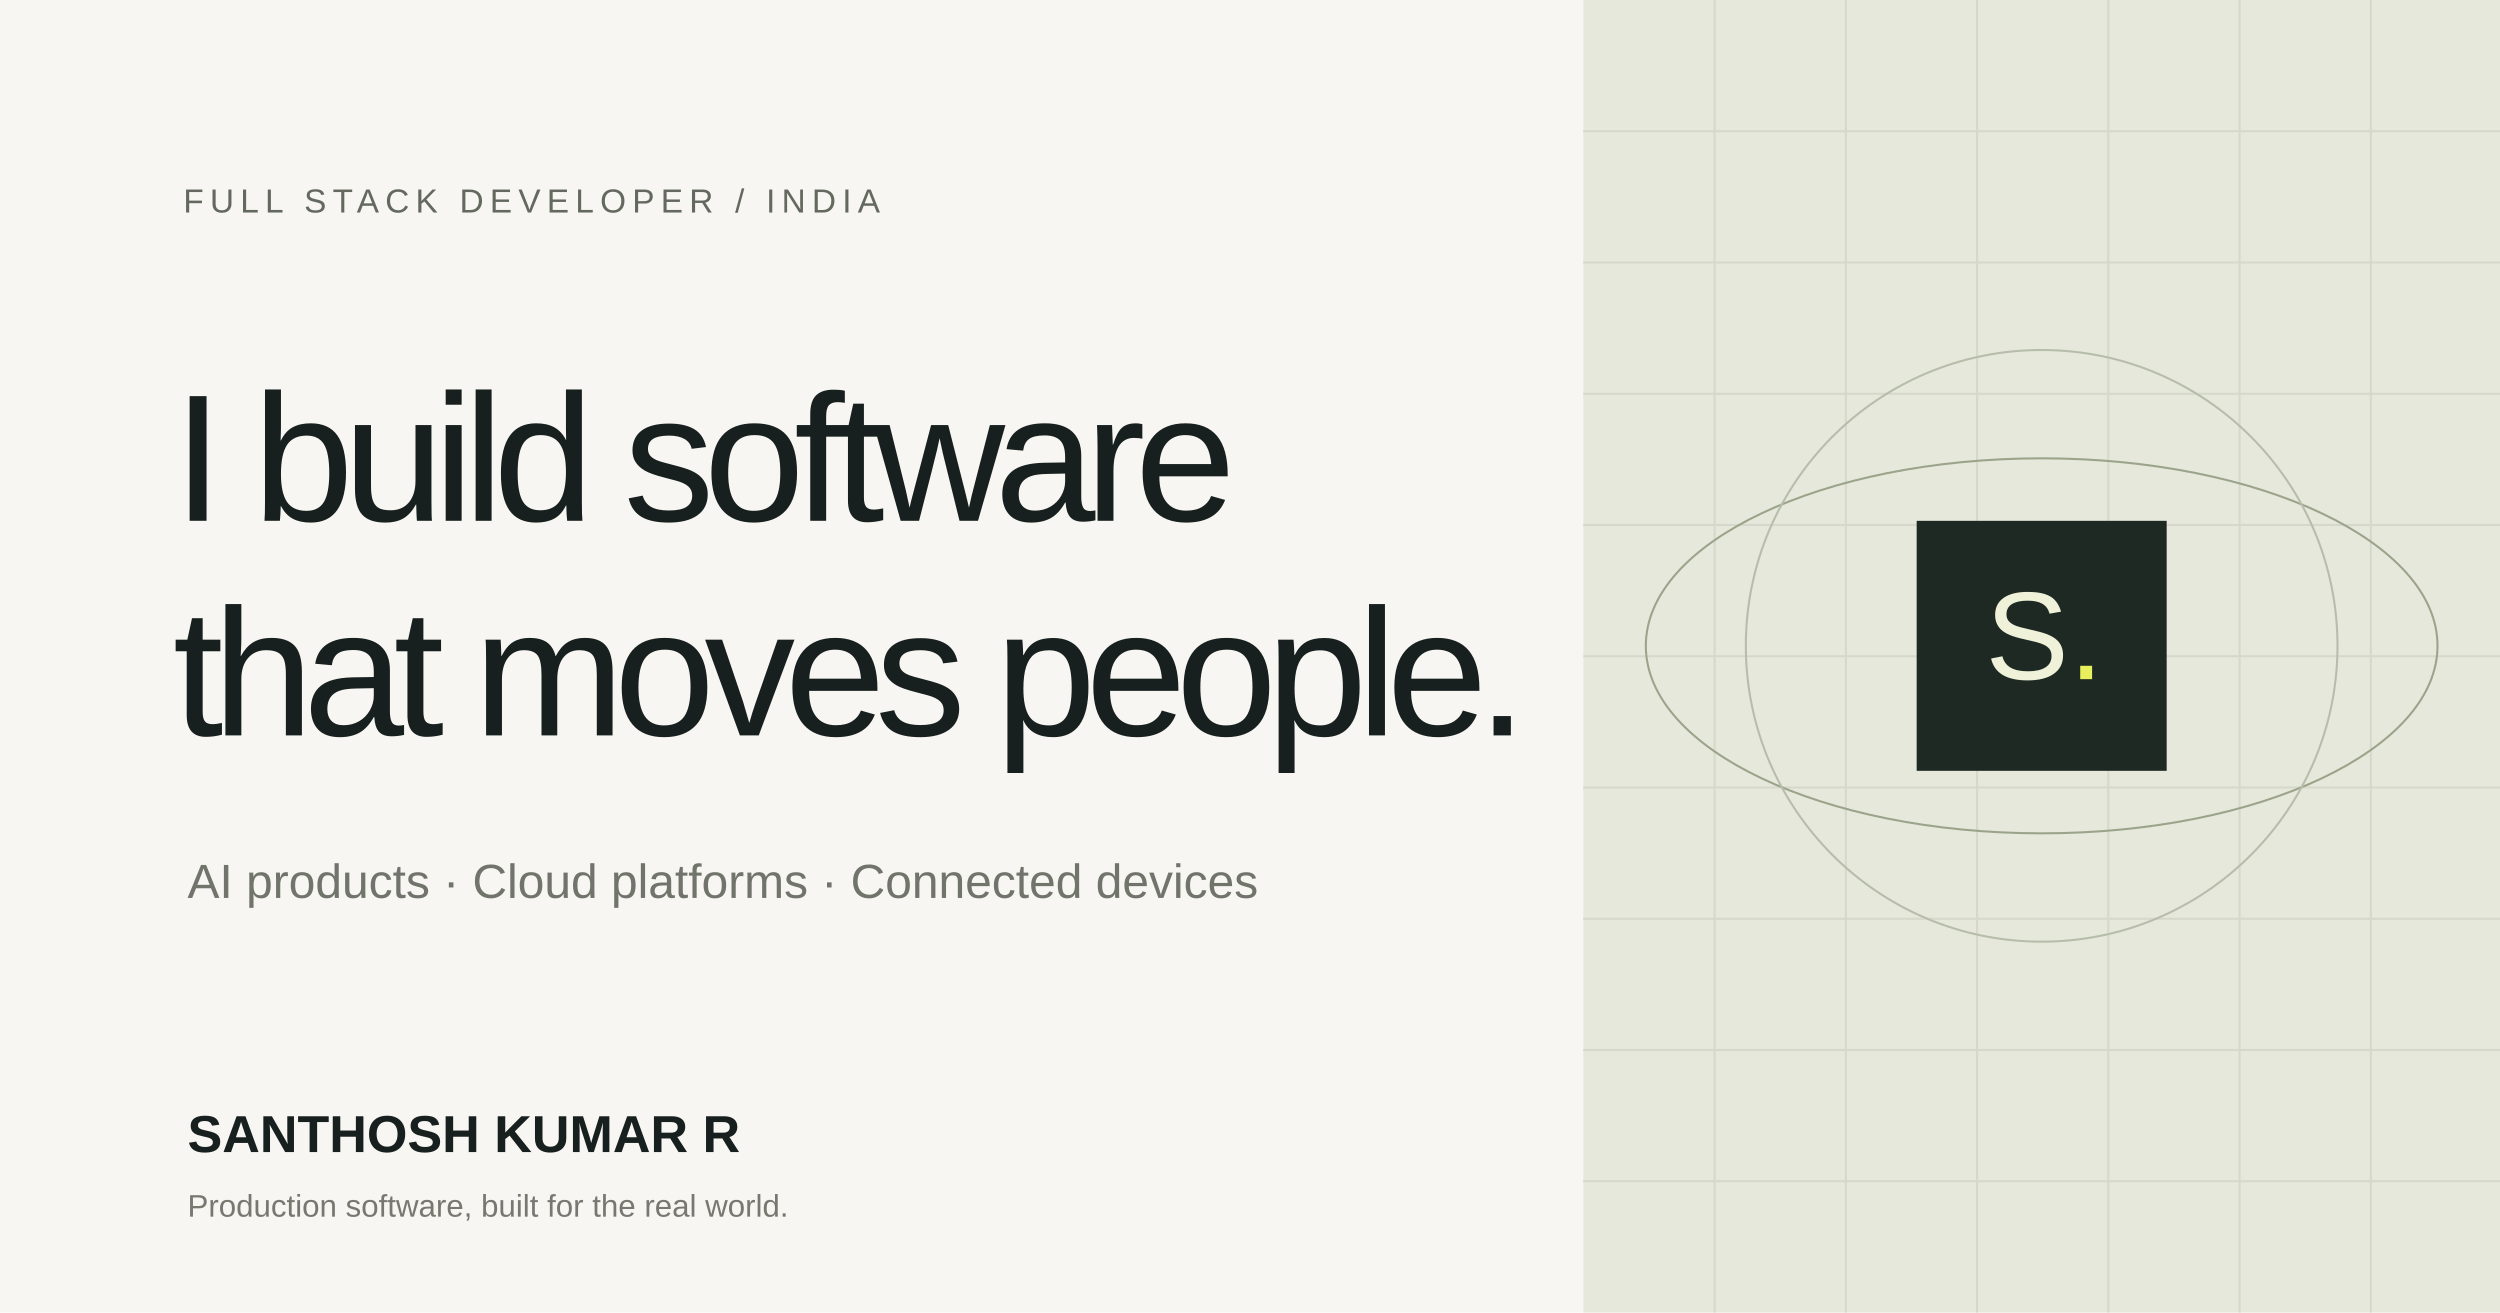
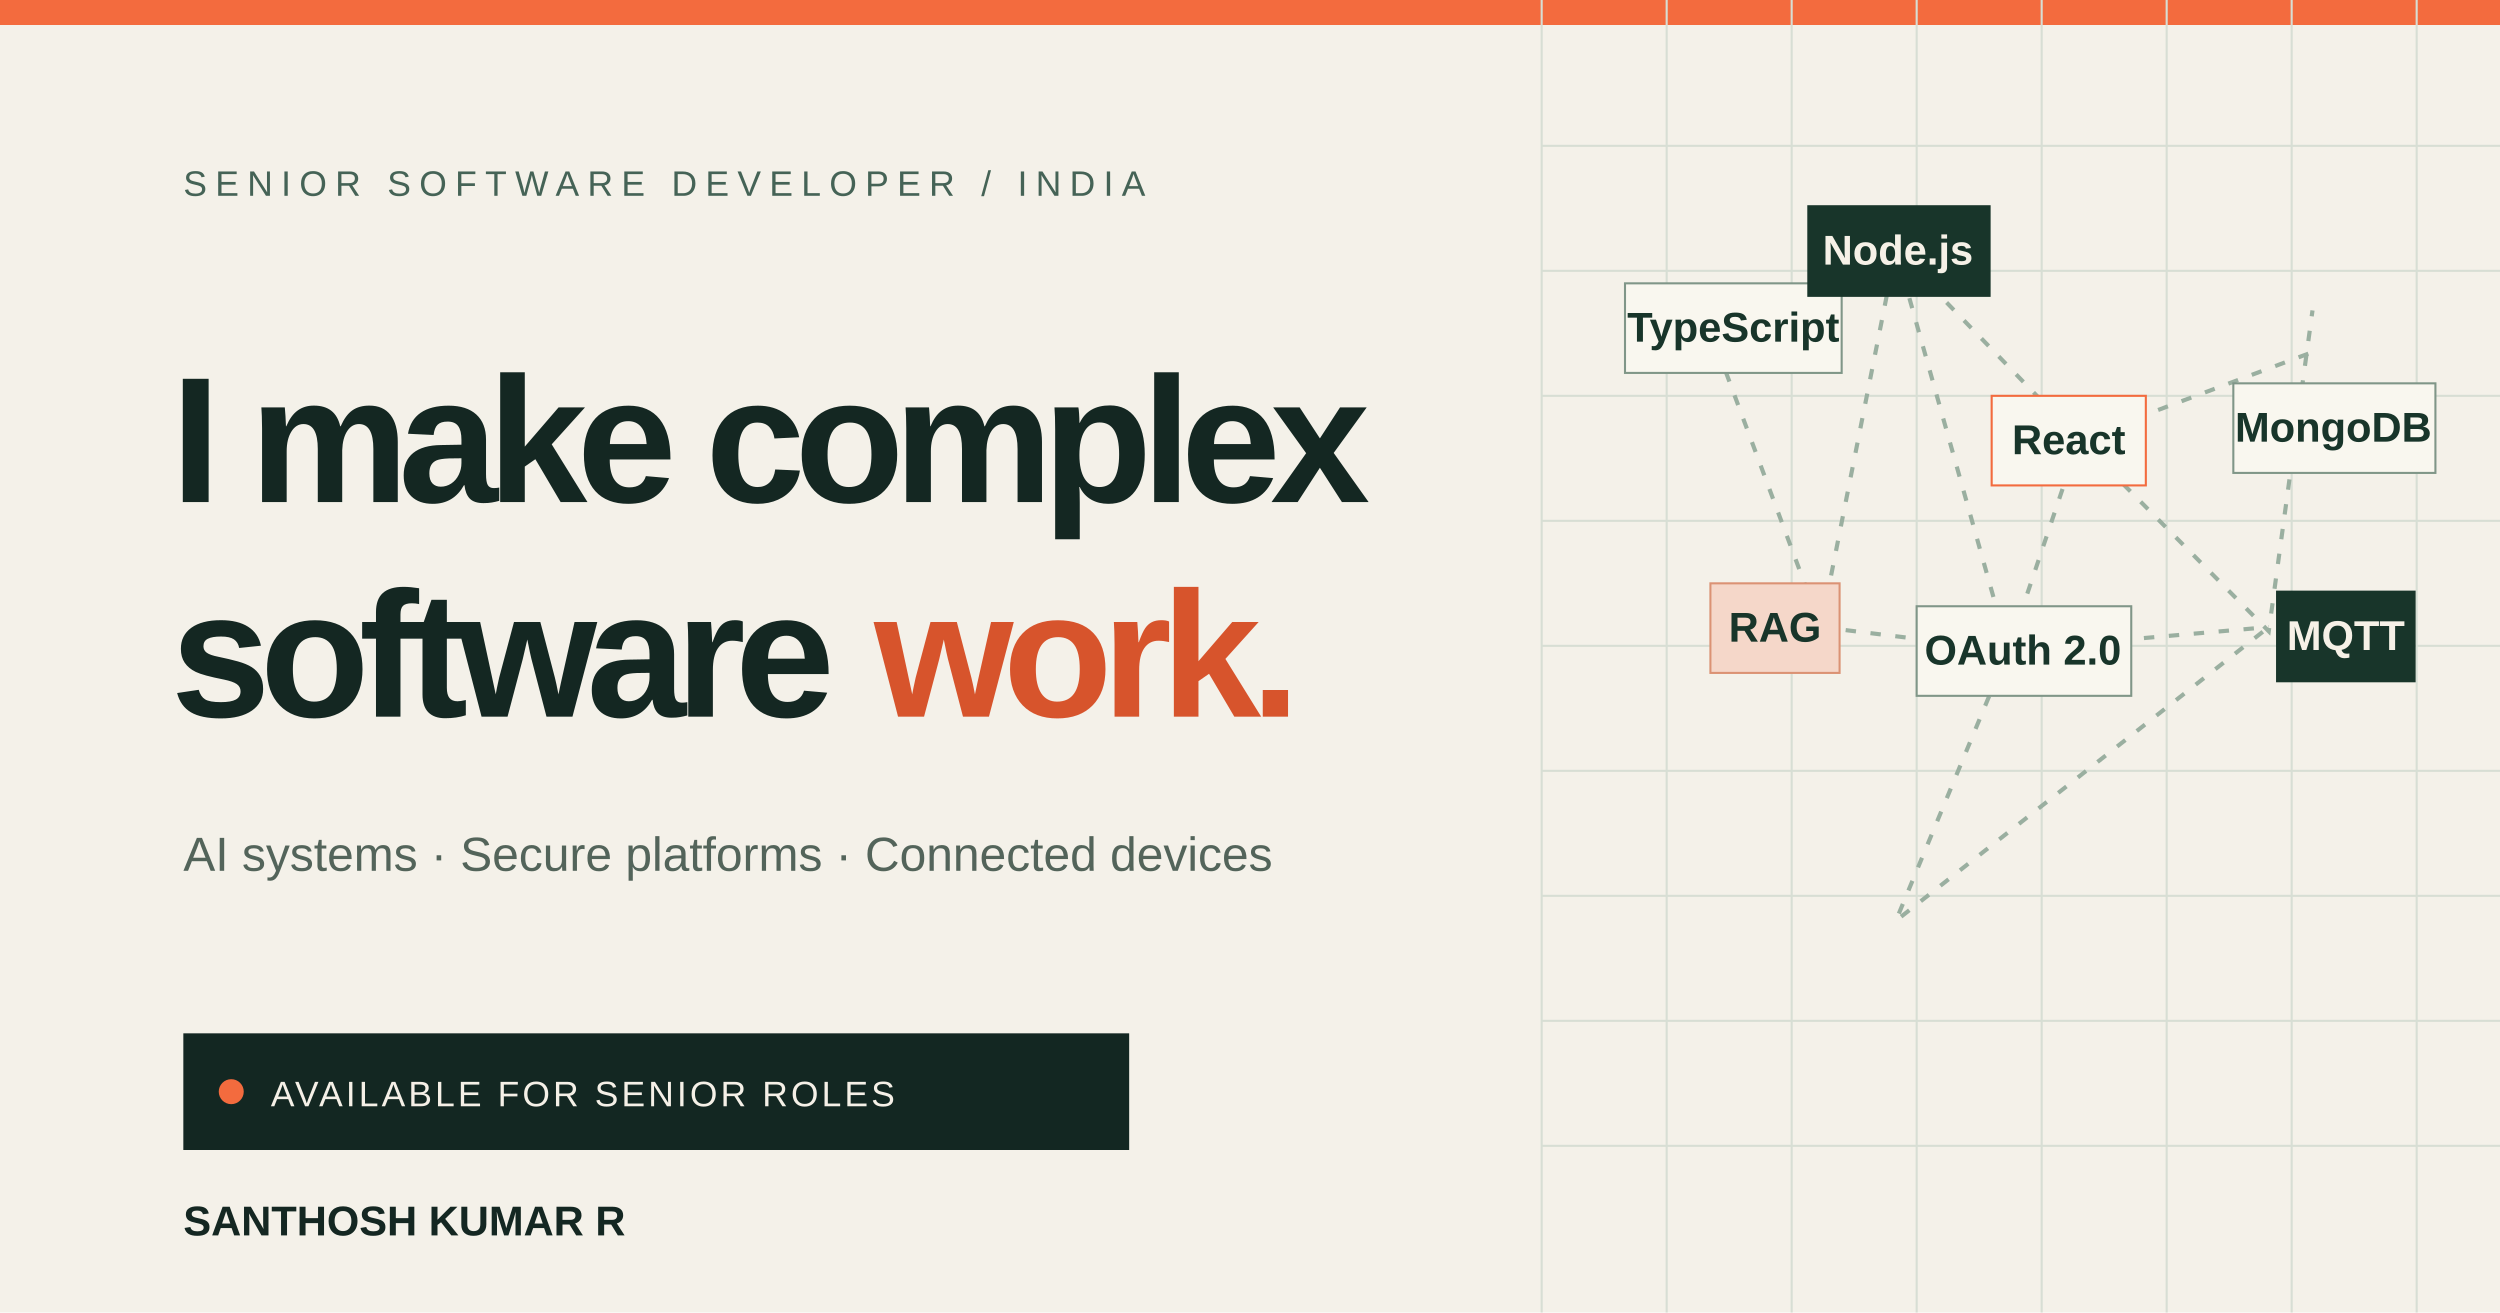
<svg xmlns="http://www.w3.org/2000/svg" width="1200" height="630" viewBox="0 0 1200 630">
-   <rect width="1200" height="630" fill="#f7f6f2" />
-   <rect x="760" y="0" width="440" height="630" fill="#e7e8dc" />
-   <path d="M760 63h440M760 126h440M760 189h440M760 252h440M760 315h440M760 378h440M760 441h440M760 504h440M760 567h440M823 0v630M886 0v630M949 0v630M1012 0v630M1075 0v630M1138 0v630" stroke="#d5d8ca" stroke-width="1" />
-   <ellipse cx="980" cy="310" rx="190" ry="90" fill="none" stroke="#9ba48b" />
-   <ellipse cx="980" cy="310" rx="142" ry="142" fill="none" stroke="#b7bdab" />
-   <rect x="920" y="250" width="120" height="120" fill="#1e2924" />
-   <text x="953" y="326" fill="#eff2d9" font-family="Arial,sans-serif" font-size="60" font-weight="500">S<tspan fill="#e7f05c">.</tspan>
+   <rect width="1200" height="630" fill="#f4f1e9" />
+   <rect width="1200" height="12" fill="#f36b3e" />
+   <path d="M740 0v630M800 0v630M860 0v630M920 0v630M980 0v630M1040 0v630M1100 0v630M1160 0v630M740 70h460M740 130h460M740 190h460M740 250h460M740 310h460M740 370h460M740 430h460M740 490h460M740 550h460" stroke="#d7ded4" stroke-width="1" />
+   <g fill="none" stroke="#9aafa0" stroke-width="2" stroke-dasharray="5 7">
+     <path d="M820 156 910 120l88 91 112-42M820 156l54 145 36-181M910 120l54 192 34-101 91 92 21-154M874 301l90 11 125-11M964 312l-54 130 179-141" />
+   </g>
+   <g font-family="Arial,sans-serif" font-size="20" font-weight="700" text-anchor="middle">
+     <rect x="780" y="136" width="104" height="43" fill="#f9f7ef" stroke="#809688" />
+     <text x="832" y="164" fill="#18352a">TypeScript</text>
+     <rect x="868" y="99" width="87" height="43" fill="#18352a" stroke="#18352a" />
+     <text x="911" y="127" fill="#f6f1e7">Node.js</text>
+     <rect x="956" y="190" width="74" height="43" fill="#f9f7ef" stroke="#f36b3e" />
+     <text x="993" y="218" fill="#18352a">React</text>
+     <rect x="1072" y="184" width="97" height="43" fill="#f9f7ef" stroke="#809688" />
+     <text x="1120" y="212" fill="#18352a">MongoDB</text>
+     <rect x="821" y="280" width="62" height="43" fill="#f5d7c9" stroke="#db9274" />
+     <text x="852" y="308" fill="#18352a">RAG</text>
+     <rect x="920" y="291" width="103" height="43" fill="#f9f7ef" stroke="#809688" />
+     <text x="971" y="319" fill="#18352a">OAuth 2.0</text>
+     <rect x="1093" y="284" width="66" height="43" fill="#18352a" stroke="#18352a" />
+     <text x="1126" y="312" fill="#f6f1e7">MQTT</text>
+   </g>
+   <text x="88" y="94" fill="#456356" font-family="Arial,sans-serif" font-size="17" letter-spacing="4">SENIOR SOFTWARE DEVELOPER  /  INDIA</text>
+   <text x="82" y="241" fill="#142722" font-family="Arial,sans-serif" font-size="86" font-weight="700" letter-spacing="-5">I make complex</text>
+   <text x="82" y="344" fill="#142722" font-family="Arial,sans-serif" font-size="86" font-weight="700" letter-spacing="-5">software <tspan fill="#d7542c">work.</tspan>
  </text>
-   <text x="88" y="102" fill="#64695f" font-family="Arial,sans-serif" font-size="16" letter-spacing="3">FULL STACK DEVELOPER  /  INDIA</text>
-   <text x="83" y="250" fill="#17201e" font-family="Arial,sans-serif" font-size="87" font-weight="500" letter-spacing="-5">I build software</text>
-   <text x="83" y="353" fill="#17201e" font-family="Arial,sans-serif" font-size="87" font-weight="500" letter-spacing="-5">that moves people.</text>
-   <text x="90" y="431" fill="#71746b" font-family="Arial,sans-serif" font-size="23">AI products · Cloud platforms · Connected devices</text>
-   <text x="90" y="553" fill="#17201e" font-family="Arial,sans-serif" font-size="25" font-weight="600">SANTHOSH KUMAR R</text>
-   <text x="90" y="584" fill="#77786f" font-family="Arial,sans-serif" font-size="15">Production software, built for the real world.</text>
+   <text x="88" y="418" fill="#53645a" font-family="Arial,sans-serif" font-size="23">AI systems · Secure platforms · Connected devices</text>
+   <rect x="88" y="496" width="454" height="56" fill="#132722" />
+   <circle cx="111" cy="524" r="6" fill="#f36b3e" />
+   <text x="130" y="531" fill="#f5f0e7" font-family="Arial,sans-serif" font-size="17" letter-spacing="1.5">AVAILABLE FOR SENIOR ROLES</text>
+   <text x="88" y="593" fill="#142722" font-family="Arial,sans-serif" font-size="20" font-weight="700">SANTHOSH KUMAR R</text>
</svg>
